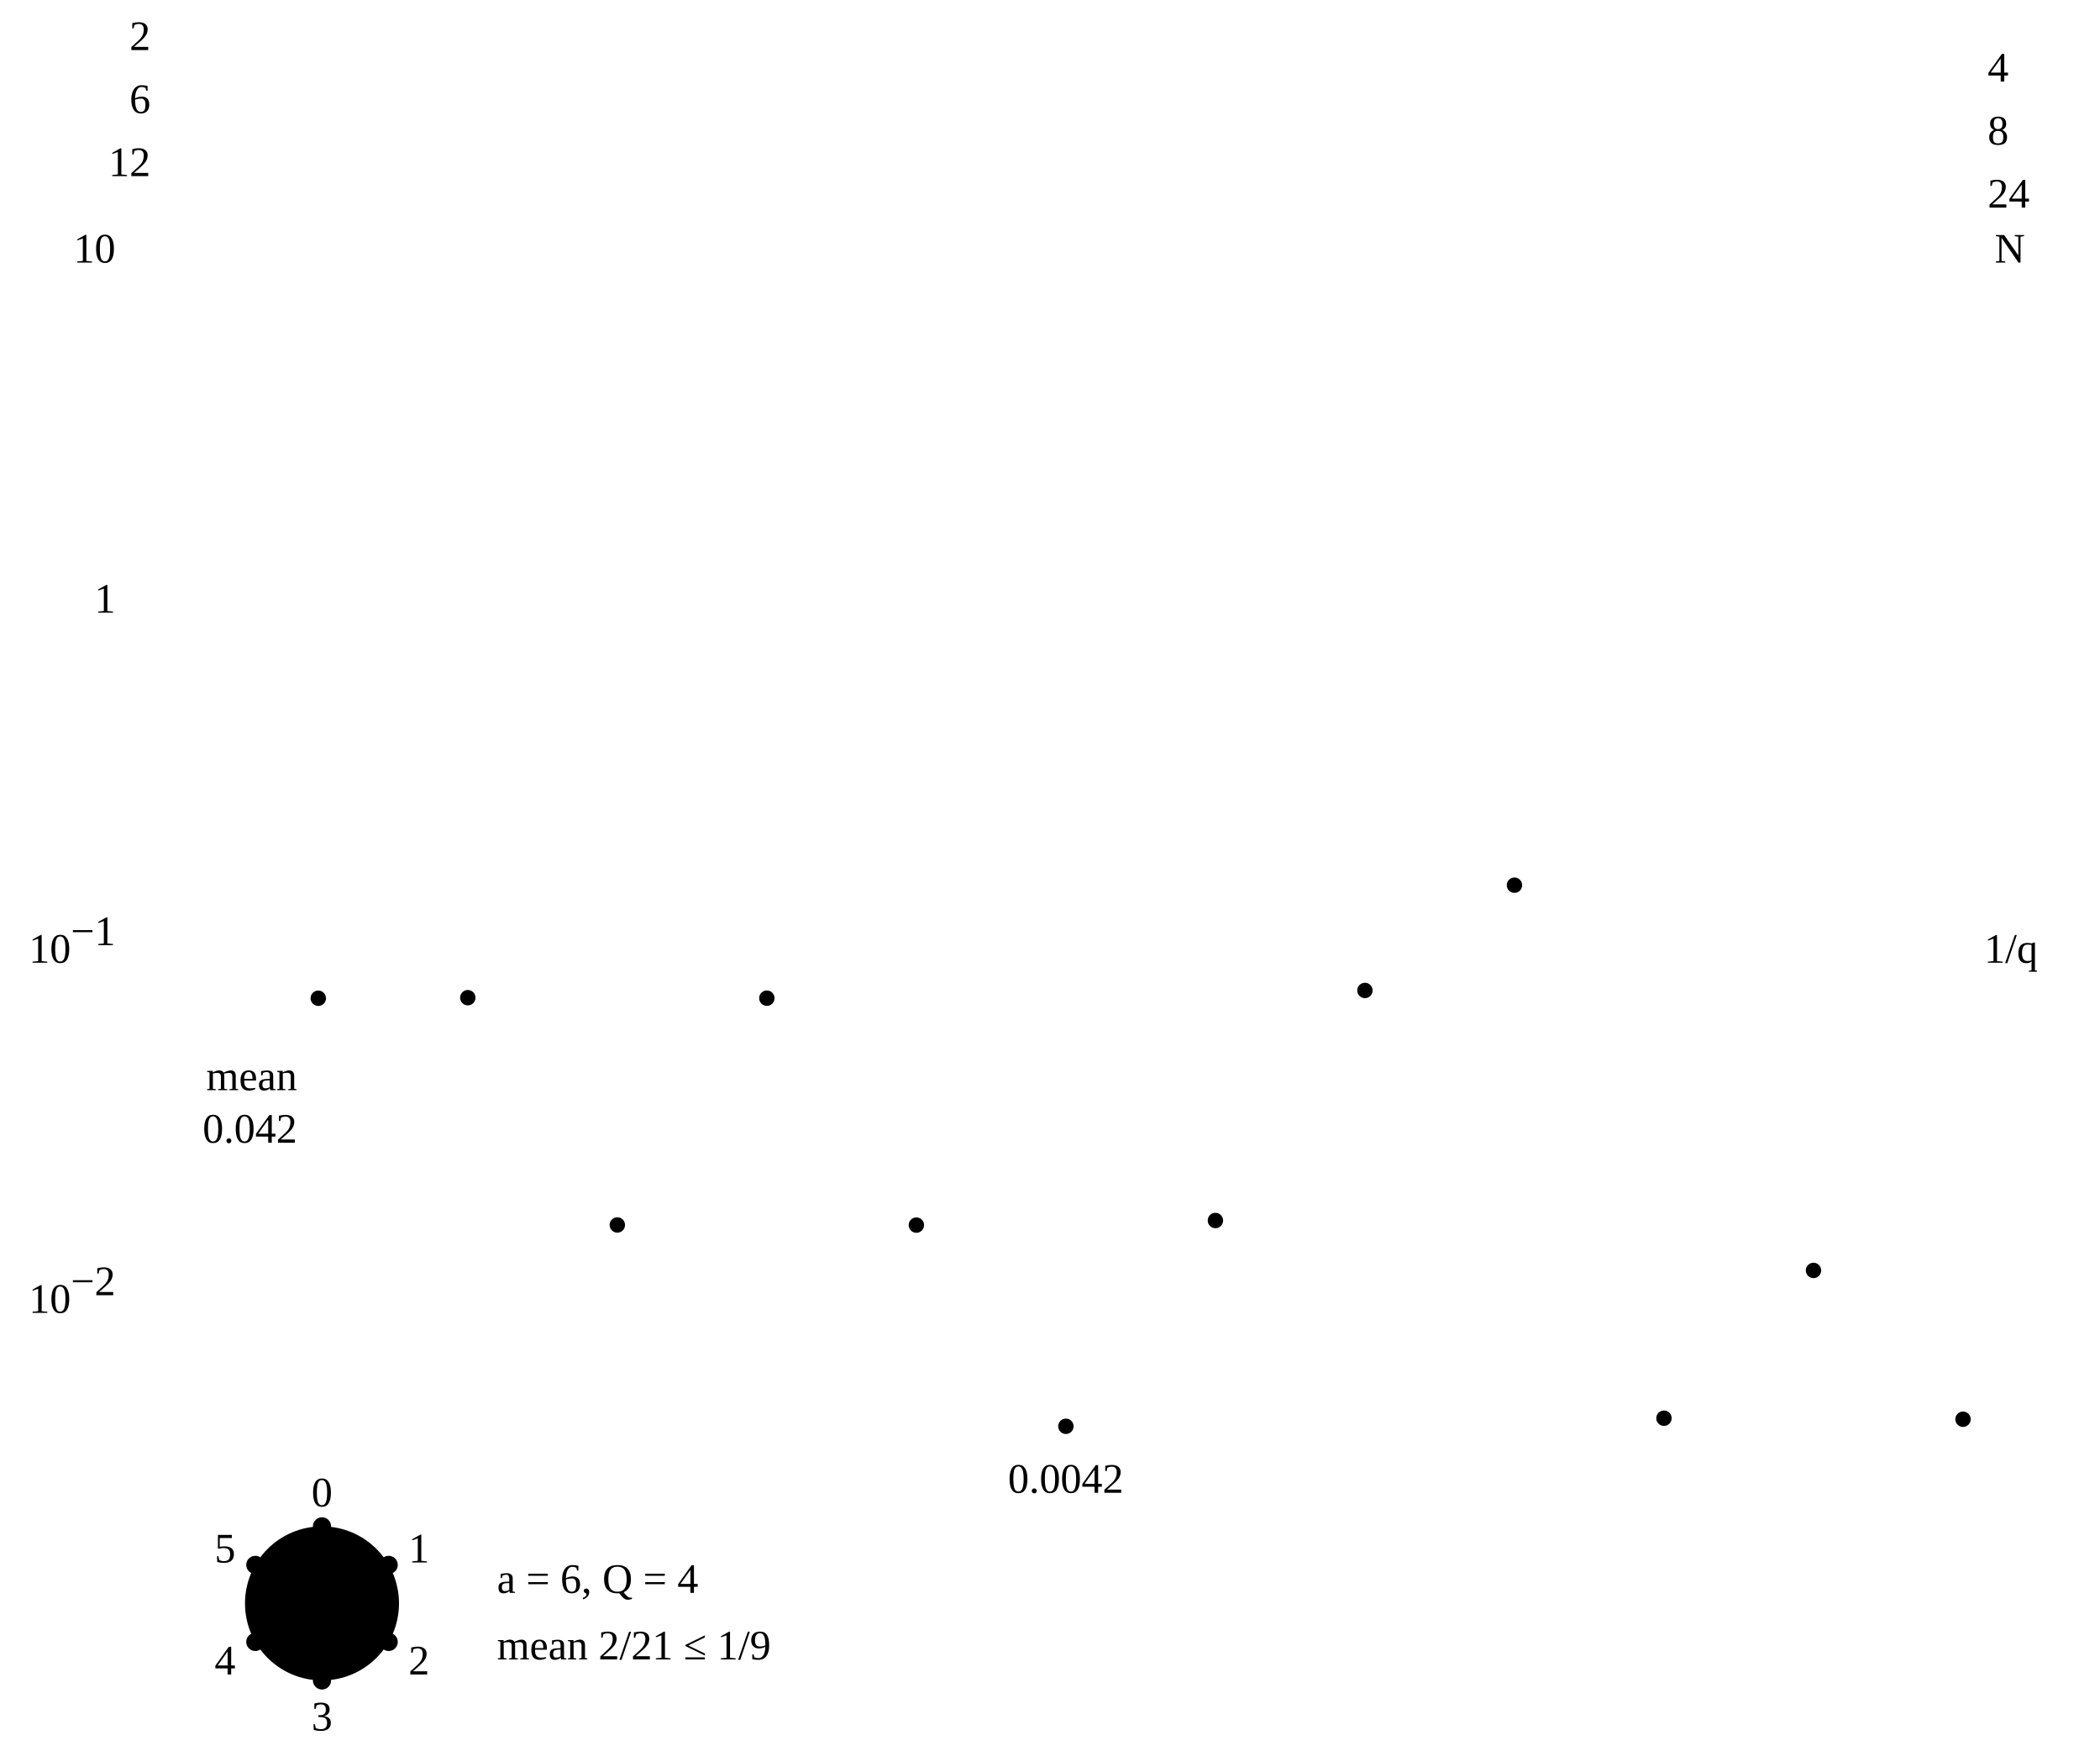
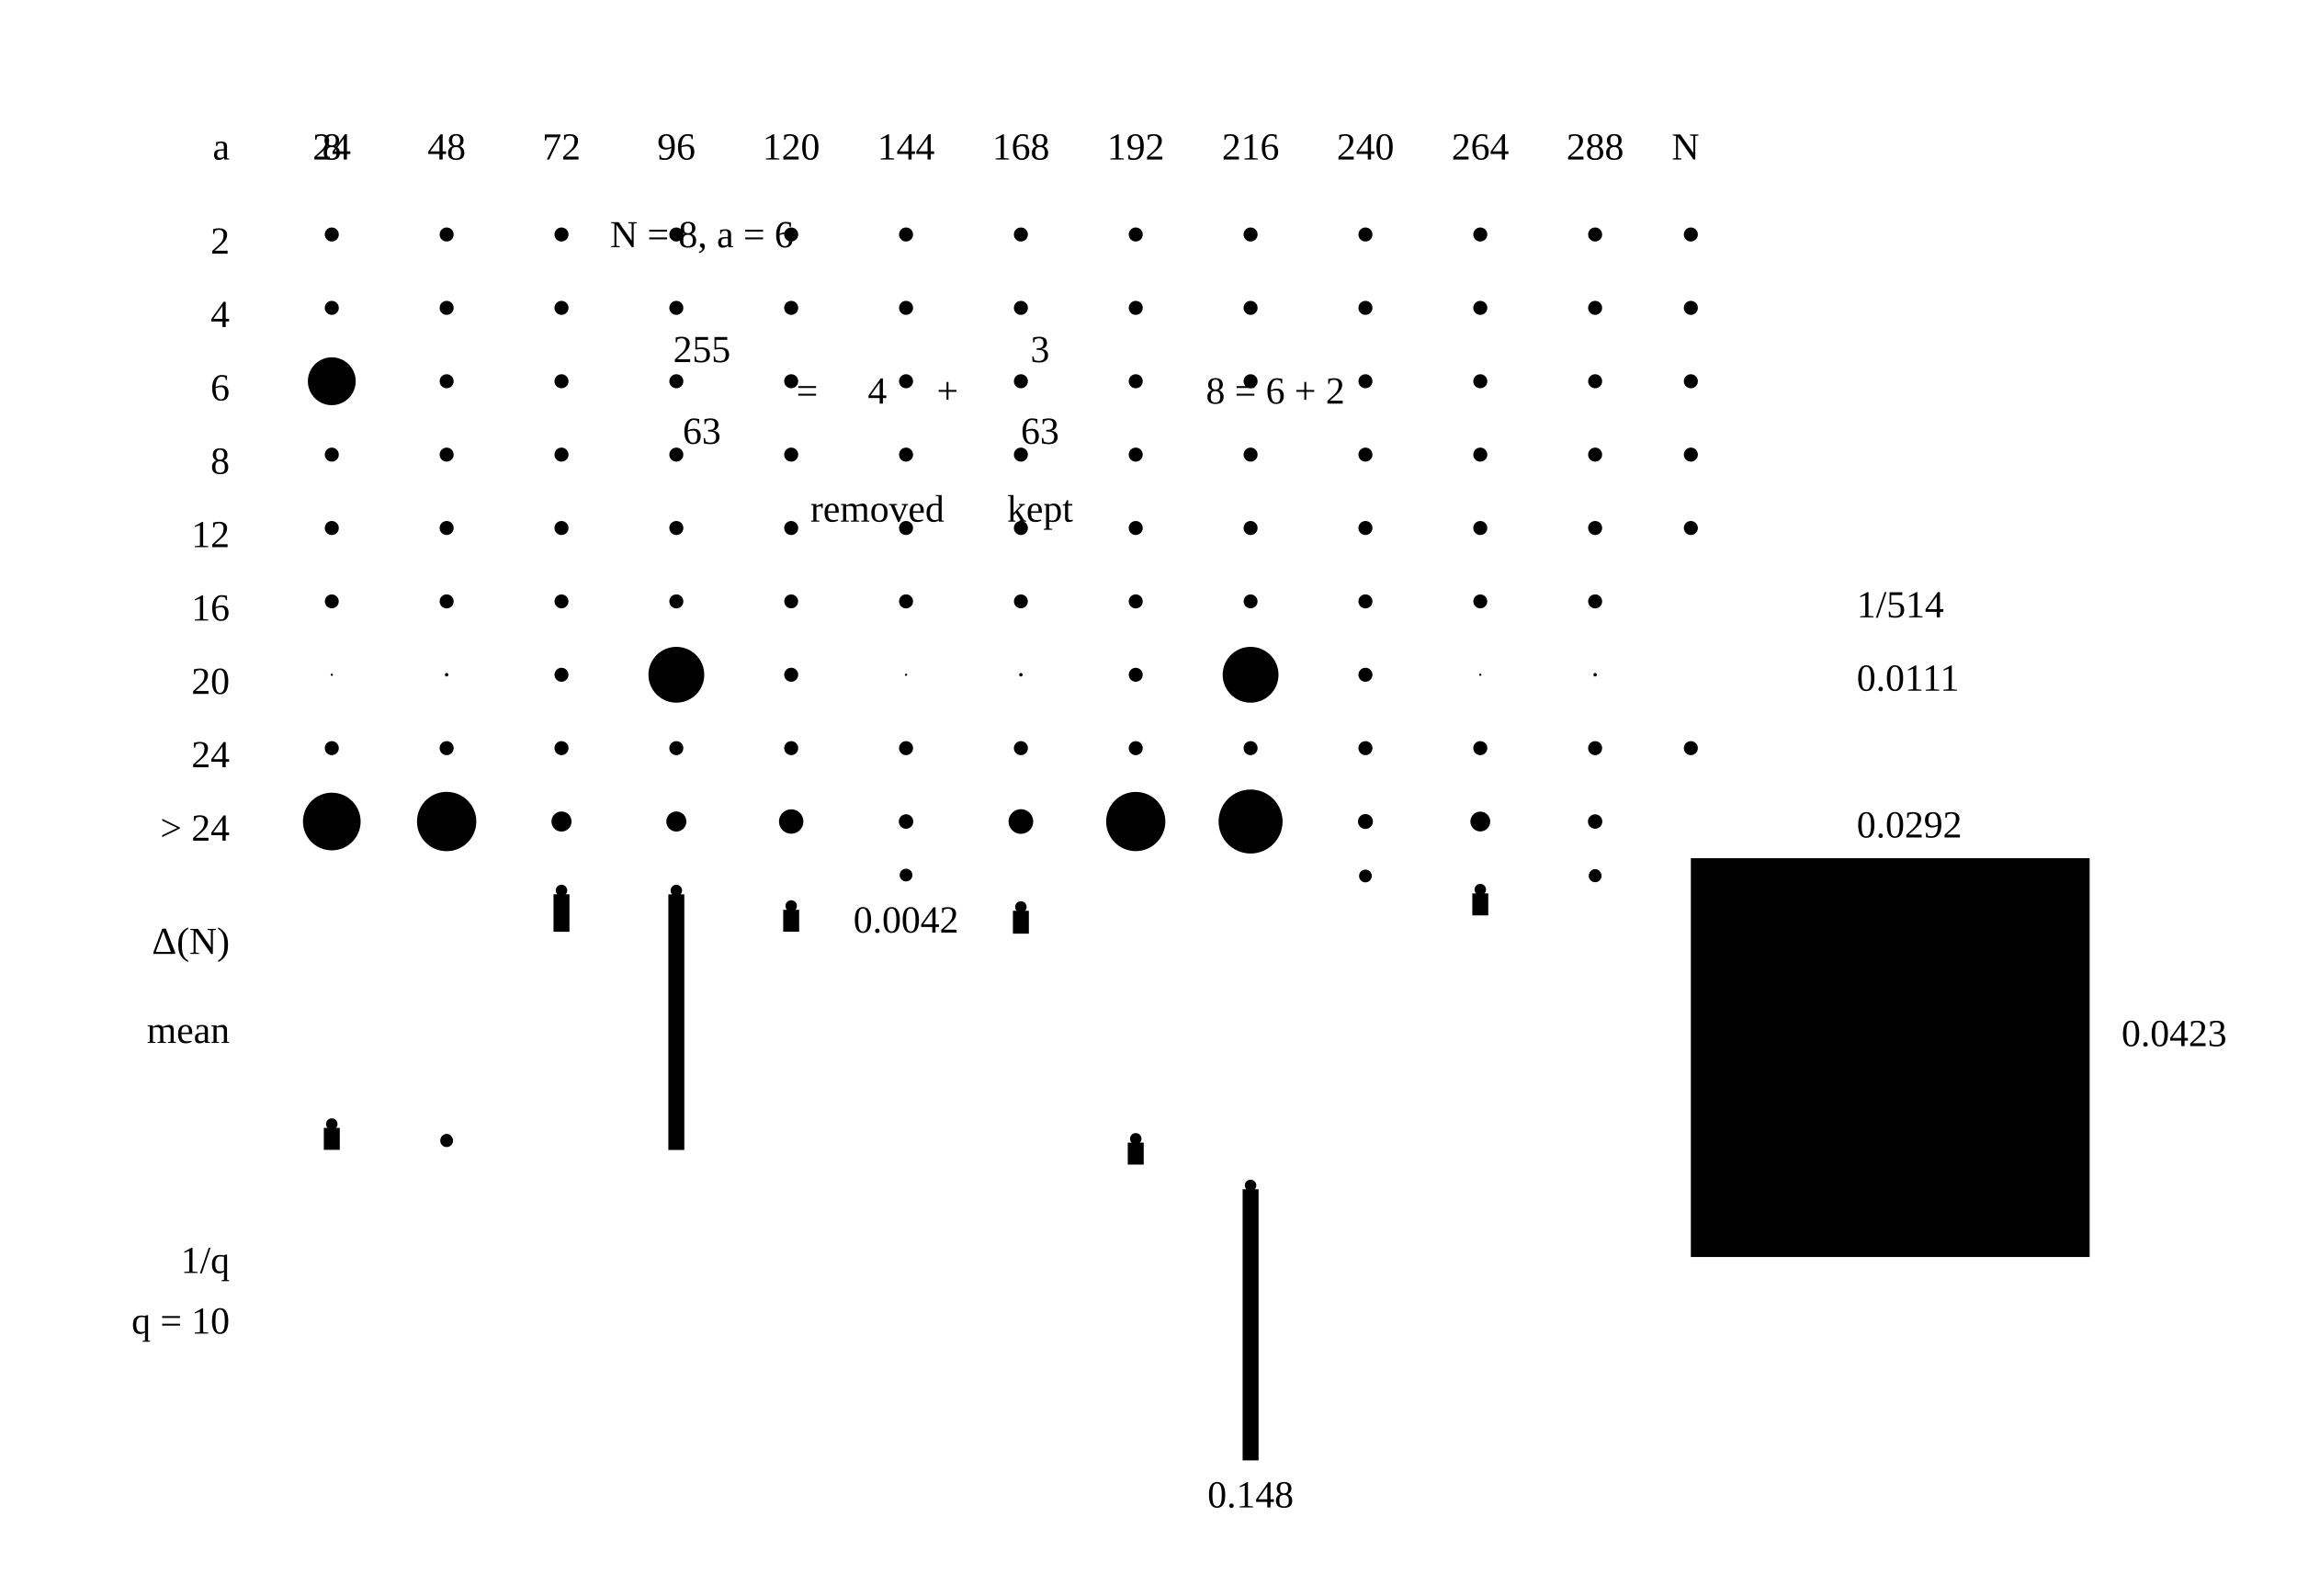
- <svg class="plate" viewBox="0 0 600 500" role="img" aria-labelledby="erdos-257-weighted-title" focusable="false" data-plate="erdos-257-weighted">
+ <svg class="plate" viewBox="0 0 720 500" role="img" aria-labelledby="erdos-257-weighted-title" focusable="false" data-plate="erdos-257-weighted" data-underdrawing="none">
+   <g class="pl-stage" data-stage="1" data-until="1">
+     <text class="pl-text pl-text--small pl-text--key" x="104" y="50" text-anchor="middle">8</text>
+     <circle class="pl-dot pl-dot--open-key" cx="104" cy="119.5" r="7.5" />
+     <path class="pl-leader" d="M113 119.5L188 119.5" />
+     <text class="pl-text pl-text--ink pl-text--large" x="220" y="113.5" text-anchor="middle">255</text>
+     <path class="pl-bar pl-bar--ink" d="M200.2 119.5L239.8 119.5" />
+     <text class="pl-text pl-text--ink pl-text--large" x="220" y="139.1" text-anchor="middle">63</text>
+     <text class="pl-text pl-text--large pl-text--ink" x="253" y="126.5" text-anchor="middle">=</text>
+     <text class="pl-text pl-text--large" x="275" y="126.5" text-anchor="middle">4</text>
+     <path class="pl-line pl-thin" d="M268 128.5L282 110.5" />
+     <text class="pl-text pl-text--large pl-text--ink" x="297" y="126.5" text-anchor="middle">+</text>
+     <text class="pl-text pl-text--key pl-text--large" x="326" y="113.5" text-anchor="middle">3</text>
+     <path class="pl-bar pl-bar--key" d="M311.8 119.5L340.2 119.5" />
+     <text class="pl-text pl-text--key pl-text--large" x="326" y="139.1" text-anchor="middle">63</text>
+     <text class="pl-text pl-text--small" x="275" y="163.5" text-anchor="middle">removed</text>
+     <text class="pl-text pl-text--small pl-text--key" x="326" y="163.5" text-anchor="middle">kept</text>
+     <text class="pl-text pl-text--ink" x="220" y="77.5" text-anchor="middle">
+       <tspan class="pl-var">N</tspan> = 8,  <tspan class="pl-var">a</tspan> = 6</text>
+     <text class="pl-text" x="378" y="126.5">8 = 6 + 2</text>
+   </g>
  <g class="pl-stage" data-stage="1">
-     <path class="pl-axis" d="M40 70L40 415M36 70L40 70M36 170L40 170M36 270L40 270M36 370L40 370" />
-     <text class="pl-text" x="33" y="75" text-anchor="end">10</text>
-     <text class="pl-text" x="33" y="175" text-anchor="end">1</text>
-     <text class="pl-text" x="33" y="275" text-anchor="end">10<tspan class="pl-sup" dy="-0.42em">−1</tspan>
+     <text class="pl-text pl-text--ink" x="72" y="50" text-anchor="end">
+       <tspan class="pl-var">a</tspan>
    </text>
-     <text class="pl-text" x="33" y="375" text-anchor="end">10<tspan class="pl-sup" dy="-0.42em">−2</tspan>
-     </text>
-     <path class="pl-axis" d="M46 70L564.86 70" />
-     <text class="pl-text" x="569.9" y="75">
+     <text class="pl-text pl-text--body pl-text--ink" x="72" y="79.5" text-anchor="end">2</text>
+     <text class="pl-text pl-text--body pl-text--ink" x="72" y="102.5" text-anchor="end">4</text>
+     <text class="pl-text pl-text--body pl-text--ink" x="72" y="125.5" text-anchor="end">6</text>
+     <text class="pl-text pl-text--body pl-text--ink" x="72" y="148.5" text-anchor="end">8</text>
+     <text class="pl-text pl-text--body pl-text--ink" x="72" y="171.5" text-anchor="end">12</text>
+     <text class="pl-text pl-text--body pl-text--ink" x="72" y="194.5" text-anchor="end">16</text>
+     <text class="pl-text pl-text--body pl-text--ink" x="72" y="217.5" text-anchor="end">20</text>
+     <text class="pl-text pl-text--body pl-text--ink" x="72" y="240.5" text-anchor="end">24</text>
+     <text class="pl-text pl-text--body pl-text--ink" x="72" y="263.5" text-anchor="end">&gt; 24</text>
+     <path class="pl-axis" d="M80 269L518 269" />
+     <path class="pl-grid" d="M80 62L518 62" />
+   </g>
+   <g class="pl-stage" data-stage="2">
+     <text class="pl-text pl-text--ink" x="524" y="50">
      <tspan class="pl-var">N</tspan>
    </text>
-     <path class="pl-line pl-thin" d="M50 70V207.7M51.78 70V228.5M53.56 70V172.7M55.34 70V222.2M57.12 70V169.1M58.9 70V203.4M60.68 70V157.1M62.46 70V264.3M64.24 70V188.8M66.02 70V184.5M67.8 70V143.2M69.58 70V260.1M71.36 70V187.3M73.14 70V181.8M74.92 70V141.1M76.7 70V221.1M78.48 70V168.4M80.26 70V200.6M82.04 70V155.1M83.82 70V232.8M85.6 70V175M87.38 70V162M89.16 70V124.9M92.72 70V195.1M94.5 70V196.6M96.28 70V152.2M98.06 70V206.7M99.84 70V159.3M101.62 70V170.9M103.4 70V132.3M105.18 70V244.4M106.96 70V180.7M108.74 70V170.8M110.52 70V132.3M112.3 70V242.5M114.08 70V179.9M115.86 70V169.4M117.64 70V131.1M119.42 70V220M121.2 70V167.8M122.98 70V198M124.76 70V153.3M126.54 70V214.3M128.32 70V164.3M130.1 70V146.9M131.88 70V111.7M135.44 70V195M137.22 70V196.5M139 70V152.2M140.78 70V206.2M142.56 70V159M144.34 70V170.1M146.12 70V131.7M147.9 70V230.8M149.68 70V173.9M151.46 70V160.4M153.24 70V123.6M155.02 70V230.7M156.8 70V173.9M158.58 70V160.4M160.36 70V123.5M162.14 70V229.6M163.92 70V173.3M165.7 70V226.2M167.48 70V171.4M169.26 70V214.7M171.04 70V164.5M172.82 70V147.2M174.6 70V112M178.16 70V204.5M179.94 70V219M181.72 70V167.2M183.5 70V195.6M185.28 70V151.5M187.06 70V153M188.84 70V117.1M190.62 70V244.4M192.4 70V180.8M194.18 70V170.8M195.96 70V132.3M197.74 70V243.3M199.52 70V180.2M201.3 70V170M203.08 70V131.6M204.86 70V228.2M206.64 70V172.5M208.42 70V221.4M210.2 70V168.6M211.98 70V201.4M213.76 70V155.7M215.54 70V135.7M217.32 70V101.6M220.88 70V195.1M222.66 70V196.6M224.44 70V152.2M226.22 70V206.6M228 70V159.2M229.78 70V170.8M231.56 70V132.3M233.34 70V242.6M235.12 70V179.9M236.9 70V169.5M238.68 70V131.2M240.46 70V220.9M242.24 70V168.3M244.02 70V152.4M245.8 70V116.6M247.58 70V228.3M249.36 70V172.6M251.14 70V221.5M252.92 70V168.7M254.7 70V201.7M256.48 70V155.9M258.26 70V136M260.04 70V101.9M263.6 70V204.5M265.38 70V219M267.16 70V167.2M268.94 70V195.6M270.72 70V151.5M272.5 70V153M274.28 70V117.1M276.06 70V245.2M277.84 70V181.1M279.62 70V171.4M281.4 70V132.8M283.18 70V258.4M284.96 70V186.7M286.74 70V180.7M288.52 70V140.2M290.3 70V210.9M292.08 70V162.1M293.86 70V178.6M295.64 70V138.6M297.42 70V196.4M299.2 70V152.2M300.98 70V131.3M302.76 70V97.6M306.32 70V206.8M308.1 70V225.7M309.88 70V171.1M311.66 70V213.4M313.44 70V163.7M315.22 70V183.4M317 70V142.4M318.78 70V240.8M320.56 70V179.1M322.34 70V168.1M324.12 70V130.1M325.9 70V206.2M327.68 70V159M329.46 70V139.9M331.24 70V105.5M333.02 70V228.9M334.8 70V172.9M336.58 70V223.8M338.36 70V170M340.14 70V207.7M341.92 70V160M343.7 70V141.2M345.48 70V106.7M349.04 70V204.4M350.82 70V218.7M352.6 70V167M354.38 70V195M356.16 70V151.1M357.94 70V152.1M359.72 70V116.3M361.5 70V222.1M363.28 70V169M365.06 70V153.4M366.84 70V117.5M368.62 70V261M370.4 70V187.6M372.18 70V182.4M373.96 70V141.6M375.74 70V227M377.52 70V171.8M379.3 70V217.2M381.08 70V166M382.86 70V191.4M384.64 70V148.5M386.42 70V126.8M388.2 70V93.5M391.76 70V194.5M393.54 70V195.4M395.32 70V151.4M397.1 70V201.1M398.88 70V155.4M400.66 70V161.5M402.44 70V124.5M404.22 70V260.1M406 70V187.3M407.78 70V181.8M409.56 70V141.1M411.34 70V220.9M413.12 70V168.3M414.9 70V152.4M416.68 70V116.6M418.46 70V228.8M420.24 70V172.9M422.02 70V223.5M423.8 70V169.8M425.58 70V206.9M427.36 70V159.4M429.14 70V140.5M430.92 70V106M434.48 70V184.5M436.26 70V176.9M438.04 70V137.2M439.82 70V187M441.6 70V145.2M443.38 70V140.7M445.16 70V106.2M446.94 70V264.3M448.72 70V188.8M450.5 70V184.5M452.28 70V143.2M454.06 70V260.8M455.84 70V187.6M457.62 70V182.3M459.4 70V141.5M461.18 70V225.8M462.96 70V171.1M464.74 70V213.4M466.52 70V163.7M468.3 70V183.6M470.08 70V142.5M471.86 70V119.7M473.64 70V86.8M477.2 70V206.8M478.98 70V225.6M480.76 70V171.1M482.54 70V212.9M484.32 70V163.4M486.1 70V182.6M487.88 70V141.7M489.66 70V229.4M491.44 70V173.2M493.22 70V159.3M495 70V122.6M496.78 70V212M498.56 70V162.8M500.34 70V144.9M502.12 70V110M503.9 70V211.7M505.68 70V162.6M507.46 70V180.2M509.24 70V139.9M511.02 70V207.7M512.8 70V160M514.58 70V141.3M516.36 70V106.7M519.92 70V205.3M521.7 70V221.2M523.48 70V168.5M525.26 70V201M527.04 70V155.4M528.82 70V161.5M530.6 70V124.4M532.38 70V258.8M534.16 70V186.8M535.94 70V180.9M537.72 70V140.4M539.5 70V212.8M541.28 70V163.3M543.06 70V145.6M544.84 70V110.6M546.62 70V225.8M548.4 70V171.1M550.18 70V213.4M551.96 70V163.7M553.74 70V183.6M555.52 70V142.5M557.3 70V119.7M559.08 70V86.8" />
-   </g>
-   <g class="pl-stage" data-stage="2">
-     <path class="pl-edge" d="M50 270L560.86 270" />
-     <path class="pl-hatch" d="M50.7 273.2L56 270.4M50.7 278.8L66.6 270.4M50.7 284.5L77.3 270.4M50.7 290.2L87.9 270.4M50.7 295.8L98.6 270.4M50.7 301.5L109.2 270.4M50.7 307.1L119.9 270.4M50.7 312.8L130.5 270.4M50.7 318.5L141.2 270.4M50.7 324.1L151.8 270.4M50.7 329.8L162.5 270.4M50.7 335.5L173.1 270.4M50.7 341.1L183.8 270.4M50.7 346.8L194.4 270.4M50.7 352.4L205.1 270.4M50.7 358.1L215.7 270.4M50.7 363.8L226.4 270.4M50.7 369.4L237 270.4M50.7 375.1L247.7 270.4M50.7 380.8L258.3 270.4M50.7 386.4L269 270.4M50.7 392.1L279.6 270.4M50.7 397.8L290.3 270.4M50.7 403.4L300.9 270.4M50.7 409.1L311.6 270.4M50.9 414.6L322.2 270.4M61.6 414.6L332.9 270.4M72.2 414.6L343.5 270.4M82.9 414.6L354.2 270.4M93.5 414.6L364.8 270.4M104.2 414.6L375.5 270.4M114.8 414.6L386.1 270.4M125.5 414.6L396.8 270.4M136.1 414.6L407.4 270.4M146.8 414.6L418.1 270.4M157.4 414.6L428.7 270.4M168.1 414.6L439.4 270.4M178.7 414.6L450 270.4M189.4 414.6L460.7 270.4M200 414.6L471.3 270.4M210.7 414.6L482 270.4M221.3 414.6L492.6 270.4M232 414.6L503.3 270.4M242.6 414.6L513.9 270.4M253.3 414.6L524.6 270.4M263.9 414.6L535.2 270.4M274.6 414.6L545.9 270.4M285.2 414.6L556.5 270.4M295.9 414.6L560.2 274.1M306.5 414.6L560.2 279.8M317.2 414.6L560.2 285.4M327.8 414.6L560.2 291.1M338.5 414.6L560.2 296.8M349.1 414.6L560.2 302.4M359.8 414.6L560.2 308.1M370.4 414.6L560.2 313.7M381.1 414.6L560.2 319.4M391.7 414.6L560.2 325.1M402.4 414.6L560.2 330.7M413 414.6L560.2 336.4M423.7 414.6L560.2 342.1M434.3 414.6L560.2 347.7M445 414.6L560.2 353.4M455.6 414.6L560.2 359.1M466.3 414.6L560.2 364.7M476.9 414.6L560.2 370.4M487.6 414.6L560.2 376M498.2 414.6L560.2 381.7M508.9 414.6L560.2 387.4M519.5 414.6L560.2 393M530.2 414.6L560.2 398.7M540.8 414.6L560.2 404.4M551.5 414.6L560.2 410" />
-     <text class="pl-text" x="566.9" y="275">1/<tspan class="pl-var">q</tspan>
+     <text class="pl-text pl-text--small" x="104" y="50" text-anchor="middle">24</text>
+     <text class="pl-text pl-text--small" x="140" y="50" text-anchor="middle">48</text>
+     <text class="pl-text pl-text--small" x="176" y="50" text-anchor="middle">72</text>
+     <text class="pl-text pl-text--small" x="212" y="50" text-anchor="middle">96</text>
+     <text class="pl-text pl-text--small" x="248" y="50" text-anchor="middle">120</text>
+     <text class="pl-text pl-text--small" x="284" y="50" text-anchor="middle">144</text>
+     <text class="pl-text pl-text--small" x="320" y="50" text-anchor="middle">168</text>
+     <text class="pl-text pl-text--small" x="356" y="50" text-anchor="middle">192</text>
+     <text class="pl-text pl-text--small" x="392" y="50" text-anchor="middle">216</text>
+     <text class="pl-text pl-text--small" x="428" y="50" text-anchor="middle">240</text>
+     <text class="pl-text pl-text--small" x="464" y="50" text-anchor="middle">264</text>
+     <text class="pl-text pl-text--small" x="500" y="50" text-anchor="middle">288</text>
+     <circle class="pl-dot pl-dot--open" cx="104" cy="73.5" r="2.2" />
+     <circle class="pl-dot pl-dot--open" cx="140" cy="73.5" r="2.2" />
+     <circle class="pl-dot pl-dot--open" cx="176" cy="73.5" r="2.2" />
+     <circle class="pl-dot pl-dot--open" cx="212" cy="73.5" r="2.2" />
+     <circle class="pl-dot pl-dot--open" cx="248" cy="73.5" r="2.2" />
+     <circle class="pl-dot pl-dot--open" cx="284" cy="73.5" r="2.2" />
+     <circle class="pl-dot pl-dot--open" cx="320" cy="73.5" r="2.2" />
+     <circle class="pl-dot pl-dot--open" cx="356" cy="73.5" r="2.2" />
+     <circle class="pl-dot pl-dot--open" cx="392" cy="73.5" r="2.2" />
+     <circle class="pl-dot pl-dot--open" cx="428" cy="73.5" r="2.2" />
+     <circle class="pl-dot pl-dot--open" cx="464" cy="73.5" r="2.2" />
+     <circle class="pl-dot pl-dot--open" cx="500" cy="73.5" r="2.2" />
+     <circle class="pl-dot pl-dot--open" cx="104" cy="96.5" r="2.2" />
+     <circle class="pl-dot pl-dot--open" cx="140" cy="96.5" r="2.2" />
+     <circle class="pl-dot pl-dot--open" cx="176" cy="96.5" r="2.2" />
+     <circle class="pl-dot pl-dot--open" cx="212" cy="96.5" r="2.2" />
+     <circle class="pl-dot pl-dot--open" cx="248" cy="96.5" r="2.2" />
+     <circle class="pl-dot pl-dot--open" cx="284" cy="96.5" r="2.2" />
+     <circle class="pl-dot pl-dot--open" cx="320" cy="96.5" r="2.2" />
+     <circle class="pl-dot pl-dot--open" cx="356" cy="96.5" r="2.2" />
+     <circle class="pl-dot pl-dot--open" cx="392" cy="96.5" r="2.2" />
+     <circle class="pl-dot pl-dot--open" cx="428" cy="96.5" r="2.2" />
+     <circle class="pl-dot pl-dot--open" cx="464" cy="96.5" r="2.2" />
+     <circle class="pl-dot pl-dot--open" cx="500" cy="96.5" r="2.2" />
+     <circle class="pl-dot pl-dot--open" cx="104" cy="119.5" r="2.2" />
+     <circle class="pl-dot pl-dot--open" cx="140" cy="119.5" r="2.2" />
+     <circle class="pl-dot pl-dot--open" cx="176" cy="119.5" r="2.2" />
+     <circle class="pl-dot pl-dot--open" cx="212" cy="119.5" r="2.2" />
+     <circle class="pl-dot pl-dot--open" cx="248" cy="119.5" r="2.2" />
+     <circle class="pl-dot pl-dot--open" cx="284" cy="119.5" r="2.2" />
+     <circle class="pl-dot pl-dot--open" cx="320" cy="119.5" r="2.2" />
+     <circle class="pl-dot pl-dot--open" cx="356" cy="119.5" r="2.2" />
+     <circle class="pl-dot pl-dot--open" cx="392" cy="119.5" r="2.2" />
+     <circle class="pl-dot pl-dot--open" cx="428" cy="119.5" r="2.2" />
+     <circle class="pl-dot pl-dot--open" cx="464" cy="119.5" r="2.2" />
+     <circle class="pl-dot pl-dot--open" cx="500" cy="119.5" r="2.2" />
+     <circle class="pl-dot pl-dot--open" cx="104" cy="142.5" r="2.2" />
+     <circle class="pl-dot pl-dot--open" cx="140" cy="142.5" r="2.2" />
+     <circle class="pl-dot pl-dot--open" cx="176" cy="142.5" r="2.2" />
+     <circle class="pl-dot pl-dot--open" cx="212" cy="142.5" r="2.2" />
+     <circle class="pl-dot pl-dot--open" cx="248" cy="142.5" r="2.2" />
+     <circle class="pl-dot pl-dot--open" cx="284" cy="142.5" r="2.2" />
+     <circle class="pl-dot pl-dot--open" cx="320" cy="142.5" r="2.2" />
+     <circle class="pl-dot pl-dot--open" cx="356" cy="142.5" r="2.2" />
+     <circle class="pl-dot pl-dot--open" cx="392" cy="142.5" r="2.2" />
+     <circle class="pl-dot pl-dot--open" cx="428" cy="142.5" r="2.2" />
+     <circle class="pl-dot pl-dot--open" cx="464" cy="142.5" r="2.2" />
+     <circle class="pl-dot pl-dot--open" cx="500" cy="142.5" r="2.2" />
+     <circle class="pl-dot pl-dot--open" cx="104" cy="165.5" r="2.2" />
+     <circle class="pl-dot pl-dot--open" cx="140" cy="165.5" r="2.2" />
+     <circle class="pl-dot pl-dot--open" cx="176" cy="165.5" r="2.2" />
+     <circle class="pl-dot pl-dot--open" cx="212" cy="165.5" r="2.2" />
+     <circle class="pl-dot pl-dot--open" cx="248" cy="165.5" r="2.2" />
+     <circle class="pl-dot pl-dot--open" cx="284" cy="165.5" r="2.2" />
+     <circle class="pl-dot pl-dot--open" cx="320" cy="165.5" r="2.2" />
+     <circle class="pl-dot pl-dot--open" cx="356" cy="165.5" r="2.2" />
+     <circle class="pl-dot pl-dot--open" cx="392" cy="165.5" r="2.2" />
+     <circle class="pl-dot pl-dot--open" cx="428" cy="165.5" r="2.2" />
+     <circle class="pl-dot pl-dot--open" cx="464" cy="165.5" r="2.2" />
+     <circle class="pl-dot pl-dot--open" cx="500" cy="165.5" r="2.2" />
+     <circle class="pl-dot pl-dot--open" cx="104" cy="234.5" r="2.2" />
+     <circle class="pl-dot pl-dot--open" cx="140" cy="234.5" r="2.2" />
+     <circle class="pl-dot pl-dot--open" cx="176" cy="234.5" r="2.2" />
+     <circle class="pl-dot pl-dot--open" cx="212" cy="234.5" r="2.2" />
+     <circle class="pl-dot pl-dot--open" cx="248" cy="234.5" r="2.2" />
+     <circle class="pl-dot pl-dot--open" cx="284" cy="234.5" r="2.2" />
+     <circle class="pl-dot pl-dot--open" cx="320" cy="234.5" r="2.2" />
+     <circle class="pl-dot pl-dot--open" cx="356" cy="234.5" r="2.2" />
+     <circle class="pl-dot pl-dot--open" cx="392" cy="234.5" r="2.2" />
+     <circle class="pl-dot pl-dot--open" cx="428" cy="234.5" r="2.2" />
+     <circle class="pl-dot pl-dot--open" cx="464" cy="234.5" r="2.2" />
+     <circle class="pl-dot pl-dot--open" cx="500" cy="234.5" r="2.2" />
+   </g>
+   <g class="pl-stage" data-stage="3">
+     <circle class="pl-dot" cx="104" cy="188.5" r="2.18" />
+     <circle class="pl-dot pl-dot--open" cx="140" cy="188.5" r="2.2" />
+     <circle class="pl-dot" cx="176" cy="188.5" r="2.18" />
+     <circle class="pl-dot pl-dot--open" cx="212" cy="188.5" r="2.2" />
+     <circle class="pl-dot" cx="248" cy="188.5" r="2.18" />
+     <circle class="pl-dot pl-dot--open" cx="284" cy="188.5" r="2.2" />
+     <circle class="pl-dot" cx="320" cy="188.5" r="2.18" />
+     <circle class="pl-dot pl-dot--open" cx="356" cy="188.5" r="2.2" />
+     <circle class="pl-dot" cx="392" cy="188.5" r="2.18" />
+     <circle class="pl-dot pl-dot--open" cx="428" cy="188.5" r="2.2" />
+     <circle class="pl-dot" cx="464" cy="188.5" r="2.18" />
+     <circle class="pl-dot pl-dot--open" cx="500" cy="188.5" r="2.2" />
+     <circle class="pl-dot" cx="104" cy="211.5" r="0.35" />
+     <circle class="pl-dot" cx="140" cy="211.5" r="0.55" />
+     <circle class="pl-dot" cx="176" cy="211.5" r="2.19" />
+     <circle class="pl-dot" cx="212" cy="211.5" r="8.75" />
+     <circle class="pl-dot pl-dot--open" cx="248" cy="211.5" r="2.2" />
+     <circle class="pl-dot" cx="284" cy="211.5" r="0.35" />
+     <circle class="pl-dot" cx="320" cy="211.5" r="0.55" />
+     <circle class="pl-dot" cx="356" cy="211.5" r="2.19" />
+     <circle class="pl-dot" cx="392" cy="211.5" r="8.75" />
+     <circle class="pl-dot pl-dot--open" cx="428" cy="211.5" r="2.2" />
+     <circle class="pl-dot" cx="464" cy="211.5" r="0.35" />
+     <circle class="pl-dot" cx="500" cy="211.5" r="0.55" />
+     <circle class="pl-dot" cx="104" cy="257.5" r="9.04" />
+     <circle class="pl-dot" cx="140" cy="257.5" r="9.3" />
+     <circle class="pl-dot" cx="176" cy="257.5" r="3.15" />
+     <circle class="pl-dot" cx="212" cy="257.5" r="3.15" />
+     <circle class="pl-dot" cx="248" cy="257.5" r="3.83" />
+     <circle class="pl-dot" cx="284" cy="257.5" r="2.27" />
+     <circle class="pl-dot" cx="320" cy="257.5" r="3.87" />
+     <circle class="pl-dot" cx="356" cy="257.5" r="9.28" />
+     <circle class="pl-dot" cx="392" cy="257.5" r="10.03" />
+     <circle class="pl-dot" cx="428" cy="257.5" r="2.34" />
+     <circle class="pl-dot" cx="464" cy="257.5" r="3.11" />
+     <circle class="pl-dot" cx="500" cy="257.5" r="2.26" />
+     <path class="pl-line pl-bold" d="M104 269L104 357.22M140 269L140 357.54M176 269L176 288.85M212 269L212 357.25M248 269L248 288.84M284 269L284 274.28M320 269L320 289.45M356 269L356 361.83M392 269L392 454.55M428 269L428 274.57M464 269L464 283.72M500 269L500 274.53" />
+     <circle class="pl-dot" cx="104" cy="357.22" r="2" />
+     <circle class="pl-dot" cx="140" cy="357.54" r="2" />
+     <circle class="pl-dot" cx="176" cy="288.85" r="2" />
+     <circle class="pl-dot" cx="212" cy="357.25" r="2" />
+     <circle class="pl-dot" cx="248" cy="288.84" r="2" />
+     <circle class="pl-dot" cx="284" cy="274.28" r="2" />
+     <circle class="pl-dot" cx="320" cy="289.45" r="2" />
+     <circle class="pl-dot" cx="356" cy="361.83" r="2" />
+     <circle class="pl-dot" cx="392" cy="454.55" r="2" />
+     <circle class="pl-dot" cx="428" cy="274.57" r="2" />
+     <circle class="pl-dot" cx="464" cy="283.72" r="2" />
+     <circle class="pl-dot" cx="500" cy="274.53" r="2" />
+     <text class="pl-text pl-text--ink" x="72" y="299" text-anchor="end">Δ(<tspan class="pl-var">N</tspan>)</text>
+   </g>
+   <g class="pl-stage" data-stage="4">
+     <circle class="pl-dot pl-dot--open" cx="530" cy="73.5" r="2.2" />
+     <circle class="pl-dot pl-dot--open" cx="530" cy="96.5" r="2.2" />
+     <circle class="pl-dot pl-dot--open" cx="530" cy="119.5" r="2.2" />
+     <circle class="pl-dot pl-dot--open" cx="530" cy="142.5" r="2.2" />
+     <circle class="pl-dot pl-dot--open" cx="530" cy="165.5" r="2.2" />
+     <path class="pl-line pl-bold" d="M530 188.5L532.43 188.5" />
+     <path class="pl-line pl-bold" d="M530 211.5L543.91 211.5" />
+     <circle class="pl-dot pl-dot--open" cx="530" cy="234.5" r="2.2" />
+     <path class="pl-line pl-bold" d="M530 257.5L566.54 257.5" />
+     <path class="pl-axis" d="M530 62L530 269" />
+     <text class="pl-text pl-text--small" x="582" y="193.5">1/514</text>
+     <text class="pl-text pl-text--small" x="582" y="216.5">0.0111</text>
+     <text class="pl-text pl-text--small" x="582" y="262.5">0.0292</text>
+     <path class="pl-ref pl-ref--faint" d="M530 269L655 394" />
+   </g>
+   <g class="pl-stage" data-stage="4" data-glide="0 -80.5">
+     <path class="pl-line pl-line--key" d="M530 269L532.43 269" />
+   </g>
+   <g class="pl-stage" data-stage="4" data-glide="2.4 -57.5">
+     <path class="pl-line pl-line--key" d="M532.43 269L546.35 269" />
+   </g>
+   <g class="pl-stage" data-stage="4" data-glide="16.3 -11.5">
+     <path class="pl-line pl-line--key" d="M546.35 269L582.89 269" />
+   </g>
+   <g class="pl-stage" data-stage="4">
+     <path class="pl-axis" d="M532.43 266L532.43 272" />
+     <path class="pl-axis" d="M546.35 266L546.35 272" />
+     <path class="pl-line pl-line--key pl-dashed" d="M582.89 269L582.89 321.89" />
+     <path class="pl-line pl-line--key pl-dashed" d="M94 321.89L582.89 321.89" />
+     <circle class="pl-dot pl-dot--key" cx="582.89" cy="321.89" r="3.4" />
+     <path class="pl-leader" d="M587.89 321.89L661 321.89" />
+     <text class="pl-text pl-text--body pl-text--key" x="665" y="327.9">0.0423</text>
+     <text class="pl-text pl-text--small pl-text--key" x="72" y="326.9" text-anchor="end">mean</text>
+   </g>
+   <g class="pl-stage" data-stage="5" data-until="5">
+     <path class="pl-line" d="M46 188.5L522 188.5" />
+     <path class="pl-line" d="M526 188.5L562 188.5" />
+     <path class="pl-line" d="M46 211.5L522 211.5" />
+     <path class="pl-line" d="M526 211.5L562 211.5" />
+     <rect class="pl-ground" x="101.5" y="353.53" width="5" height="6.88" />
+     <path class="pl-ref pl-ref--faint" d="M104 353.53L104 357.22" />
+     <circle class="pl-dot" cx="104" cy="352.33" r="1.8" />
+     <circle class="pl-dot" cx="140" cy="357.23" r="1.8" />
+     <rect class="pl-ground" x="173.5" y="280.31" width="5" height="11.75" />
+     <path class="pl-ref pl-ref--faint" d="M176 280.31L176 288.85" />
+     <circle class="pl-dot" cx="176" cy="279.11" r="1.8" />
+     <rect class="pl-ground" x="209.5" y="280.33" width="5" height="80.12" />
+     <path class="pl-ref pl-ref--faint" d="M212 280.33L212 357.25" />
+     <circle class="pl-dot" cx="212" cy="279.13" r="1.8" />
+     <rect class="pl-ground" x="245.5" y="285.17" width="5" height="6.86" />
+     <path class="pl-ref pl-ref--faint" d="M248 285.17L248 288.84" />
+     <circle class="pl-dot" cx="248" cy="283.97" r="1.8" />
+     <circle class="pl-dot" cx="284" cy="274.26" r="1.8" />
+     <rect class="pl-ground" x="317.5" y="285.48" width="5" height="7.17" />
+     <path class="pl-ref pl-ref--faint" d="M320 285.48L320 289.45" />
+     <circle class="pl-dot" cx="320" cy="284.28" r="1.8" />
+     <rect class="pl-ground" x="353.5" y="358.15" width="5" height="6.88" />
+     <path class="pl-ref pl-ref--faint" d="M356 358.15L356 361.83" />
+     <circle class="pl-dot" cx="356" cy="356.95" r="1.8" />
+     <rect class="pl-ground" x="389.5" y="372.76" width="5" height="84.99" />
+     <path class="pl-ref pl-ref--faint" d="M392 372.76L392 454.55" />
+     <circle class="pl-dot" cx="392" cy="371.56" r="1.8" />
+     <circle class="pl-dot" cx="428" cy="274.57" r="1.8" />
+     <rect class="pl-ground" x="461.5" y="280.04" width="5" height="6.88" />
+     <path class="pl-ref pl-ref--faint" d="M464 280.04L464 283.72" />
+     <circle class="pl-dot" cx="464" cy="278.84" r="1.8" />
+     <circle class="pl-dot" cx="500" cy="274.23" r="1.8" />
+     <path class="pl-line pl-dashed" d="M94 305.54L566.54 305.54" />
+     <circle class="pl-dot pl-dot--open" cx="566.54" cy="305.54" r="3" />
+   </g>
+   <g class="pl-stage" data-stage="6">
+     <path class="pl-hatch" d="M530.5 271.1L533.9 269.3M530.5 276L543.2 269.3M530.5 281L552.6 269.3M530.5 286L562 269.3M530.5 291L571.4 269.3M530.5 296L580.7 269.3M530.5 301L590.1 269.3M530.5 305.9L599.5 269.3M530.5 310.9L608.9 269.3M530.5 315.9L618.2 269.3M530.5 320.9L627.6 269.3M530.5 325.9L637 269.3M530.5 330.9L646.3 269.3M530.5 335.8L654.5 269.9M530.5 340.8L654.5 274.9M530.5 345.8L654.5 279.9M530.5 350.8L654.5 284.9M530.5 355.8L654.5 289.9M530.5 360.8L654.5 294.9M530.5 365.7L654.5 299.8M530.5 370.7L654.5 304.8M530.5 375.7L654.5 309.8M530.5 380.7L654.5 314.8M530.5 385.7L654.5 319.8M530.5 390.7L654.5 324.8M534.1 393.7L654.5 329.7M543.5 393.7L654.5 334.7M552.9 393.7L654.5 339.7M562.3 393.7L654.5 344.7M571.6 393.7L654.5 349.7M581 393.7L654.5 354.7M590.4 393.7L654.5 359.6M599.8 393.7L654.5 364.6M609.1 393.7L654.5 369.6M618.5 393.7L654.5 374.6M627.9 393.7L654.5 379.6M637.2 393.7L654.5 384.6M646.6 393.7L654.5 389.5" />
+     <path class="pl-edge" d="M655 269L655 394L530 394L530 269" />
+     <path class="pl-edge" d="M80 394L530 394" />
+     <text class="pl-text pl-text--body pl-text--ice" x="72" y="399" text-anchor="end">1/<tspan class="pl-var">q</tspan>
    </text>
-   </g>
-   <g class="pl-stage" data-stage="3">
-     <path class="pl-axis" d="M51.78 7V13M55.34 7V13M58.9 7V13M62.46 7V13M66.02 7V13M69.58 7V13M73.14 7V13M76.7 7V13M80.26 7V13M83.82 7V13M87.38 7V13M94.5 7V13M98.06 7V13M101.62 7V13M105.18 7V13M108.74 7V13M112.3 7V13M115.86 7V13M119.42 7V13M122.98 7V13M126.54 7V13M130.1 7V13M137.22 7V13M140.78 7V13M144.34 7V13M147.9 7V13M151.46 7V13M155.02 7V13M158.58 7V13M162.14 7V13M165.7 7V13M169.26 7V13M172.82 7V13M179.94 7V13M183.5 7V13M187.06 7V13M190.62 7V13M194.18 7V13M197.74 7V13M201.3 7V13M204.86 7V13M208.42 7V13M211.98 7V13M215.54 7V13M222.66 7V13M226.22 7V13M229.78 7V13M233.34 7V13M236.9 7V13M240.46 7V13M244.02 7V13M247.58 7V13M251.14 7V13M254.7 7V13M258.26 7V13M265.38 7V13M268.94 7V13M272.5 7V13M276.06 7V13M279.62 7V13M283.18 7V13M286.74 7V13M290.3 7V13M293.86 7V13M297.42 7V13M300.98 7V13M308.1 7V13M311.66 7V13M315.22 7V13M318.78 7V13M322.34 7V13M325.9 7V13M329.46 7V13M333.02 7V13M336.58 7V13M340.14 7V13M343.7 7V13M350.82 7V13M354.38 7V13M357.94 7V13M361.5 7V13M365.06 7V13M368.62 7V13M372.18 7V13M375.74 7V13M379.3 7V13M382.86 7V13M386.42 7V13M393.54 7V13M397.1 7V13M400.66 7V13M404.22 7V13M407.78 7V13M411.34 7V13M414.9 7V13M418.46 7V13M422.02 7V13M425.58 7V13M429.14 7V13M436.26 7V13M439.82 7V13M443.38 7V13M446.94 7V13M450.5 7V13M454.06 7V13M457.62 7V13M461.18 7V13M464.74 7V13M468.3 7V13M471.86 7V13M478.98 7V13M482.54 7V13M486.1 7V13M489.66 7V13M493.22 7V13M496.78 7V13M500.34 7V13M503.9 7V13M507.46 7V13M511.02 7V13M514.58 7V13M521.7 7V13M525.26 7V13M528.82 7V13M532.38 7V13M535.94 7V13M539.5 7V13M543.06 7V13M546.62 7V13M550.18 7V13M553.74 7V13M557.3 7V13M55.34 16V22M62.46 16V22M69.58 16V22M76.7 16V22M83.82 16V22M98.06 16V22M105.18 16V22M112.3 16V22M119.42 16V22M126.54 16V22M140.78 16V22M147.9 16V22M155.02 16V22M162.14 16V22M169.26 16V22M183.5 16V22M190.62 16V22M197.74 16V22M204.86 16V22M211.98 16V22M226.22 16V22M233.34 16V22M240.46 16V22M247.58 16V22M254.7 16V22M268.94 16V22M276.06 16V22M283.18 16V22M290.3 16V22M297.42 16V22M311.66 16V22M318.78 16V22M325.9 16V22M333.02 16V22M340.14 16V22M354.38 16V22M361.5 16V22M368.62 16V22M375.74 16V22M382.86 16V22M397.1 16V22M404.22 16V22M411.34 16V22M418.46 16V22M425.58 16V22M439.82 16V22M446.94 16V22M454.06 16V22M461.18 16V22M468.3 16V22M482.54 16V22M489.66 16V22M496.78 16V22M503.9 16V22M511.02 16V22M525.26 16V22M532.38 16V22M539.5 16V22M546.62 16V22M553.74 16V22M58.9 25V31M69.58 25V31M80.26 25V31M101.62 25V31M112.3 25V31M122.98 25V31M144.34 25V31M155.02 25V31M165.7 25V31M187.06 25V31M197.74 25V31M208.42 25V31M229.78 25V31M240.46 25V31M251.14 25V31M272.5 25V31M283.18 25V31M293.86 25V31M315.22 25V31M325.9 25V31M336.58 25V31M357.94 25V31M368.62 25V31M379.3 25V31M400.66 25V31M411.34 25V31M422.02 25V31M443.38 25V31M454.06 25V31M464.74 25V31M486.1 25V31M496.78 25V31M507.46 25V31M528.82 25V31M539.5 25V31M550.18 25V31M62.46 34V40M76.7 34V40M105.18 34V40M119.42 34V40M147.9 34V40M162.14 34V40M190.62 34V40M204.86 34V40M233.34 34V40M247.58 34V40M276.06 34V40M290.3 34V40M318.78 34V40M333.02 34V40M361.5 34V40M375.74 34V40M404.22 34V40M418.46 34V40M446.94 34V40M461.18 34V40M489.66 34V40M503.9 34V40M532.38 34V40M546.62 34V40M69.58 43V49M112.3 43V49M155.02 43V49M197.74 43V49M240.46 43V49M283.18 43V49M325.9 43V49M368.62 43V49M411.34 43V49M454.06 43V49M496.78 43V49M539.5 43V49" />
-     <path class="pl-line" d="M90.94 7V13M90.94 16V22M90.94 25V31M90.94 34V40M90.94 43V49M90.94 52V58M133.66 7V13M133.66 16V22M133.66 25V31M133.66 34V40M133.66 43V49M133.66 52V58M176.38 7V13M176.38 16V22M176.38 25V31M176.38 34V40M176.38 43V49M176.38 52V58M219.1 7V13M219.1 16V22M219.1 25V31M219.1 34V40M219.1 43V49M219.1 52V58M261.82 7V13M261.82 16V22M261.82 25V31M261.82 34V40M261.82 43V49M261.82 52V58M304.54 7V13M304.54 16V22M304.54 25V31M304.54 34V40M304.54 43V49M304.54 52V58M347.26 7V13M347.26 16V22M347.26 25V31M347.26 34V40M347.26 43V49M347.26 52V58M389.98 7V13M389.98 16V22M389.98 25V31M389.98 34V40M389.98 43V49M389.98 52V58M432.7 7V13M432.7 16V22M432.7 25V31M432.7 34V40M432.7 43V49M432.7 52V58M475.42 7V13M475.42 16V22M475.42 25V31M475.42 34V40M475.42 43V49M475.42 52V58M518.14 7V13M518.14 16V22M518.14 25V31M518.14 34V40M518.14 43V49M518.14 52V58M560.86 7V13M560.86 16V22M560.86 25V31M560.86 34V40M560.86 43V49M560.86 52V58" />
    <g class="pl-tech">
-       <text class="pl-text pl-text--small" x="43" y="14.3" text-anchor="end">2</text>
-       <text class="pl-text pl-text--small" x="567.9" y="23.3">4</text>
-       <text class="pl-text pl-text--small" x="43" y="32.3" text-anchor="end">6</text>
-       <text class="pl-text pl-text--small" x="567.9" y="41.3">8</text>
-       <text class="pl-text pl-text--small" x="43" y="50.3" text-anchor="end">12</text>
-       <text class="pl-text pl-text--small" x="567.9" y="59.3">24</text>
+       <text class="pl-text pl-text--small" x="72" y="418" text-anchor="end">
+         <tspan class="pl-var">q</tspan> = 10</text>
+       <text class="pl-text pl-text--small" x="392" y="472.5" text-anchor="middle">0.148</text>
+       <text class="pl-text pl-text--small" x="284" y="292.3" text-anchor="middle">0.0042</text>
    </g>
  </g>
-   <g class="pl-stage" data-stage="4">
-     <path class="pl-line pl-line--key" d="M90.94 70V285.1M133.66 70V285M176.38 70V349.9M219.1 70V285.1M261.82 70V349.9M304.54 70V407.4M347.26 70V348.6M389.98 70V282.9M432.7 70V252.8M475.42 70V405.1M518.14 70V362.9M560.86 70V405.4" />
-     <circle class="pl-dot pl-dot--key" cx="90.94" cy="285.14" r="2.2" />
-     <circle class="pl-dot pl-dot--key" cx="133.66" cy="284.98" r="2.2" />
-     <circle class="pl-dot pl-dot--key" cx="176.38" cy="349.9" r="2.2" />
-     <circle class="pl-dot pl-dot--key" cx="219.1" cy="285.12" r="2.2" />
-     <circle class="pl-dot pl-dot--key" cx="261.82" cy="349.94" r="2.2" />
-     <circle class="pl-dot pl-dot--key" cx="304.54" cy="407.41" r="2.2" />
-     <circle class="pl-dot pl-dot--key" cx="347.26" cy="348.63" r="2.2" />
-     <circle class="pl-dot pl-dot--key" cx="389.98" cy="282.92" r="2.2" />
-     <circle class="pl-dot pl-dot--key" cx="432.7" cy="252.85" r="2.2" />
-     <circle class="pl-dot pl-dot--key" cx="475.42" cy="405.1" r="2.2" />
-     <circle class="pl-dot pl-dot--key" cx="518.14" cy="362.89" r="2.2" />
-     <circle class="pl-dot pl-dot--key" cx="560.86" cy="405.4" r="2.2" />
-     <path class="pl-line pl-line--key pl-dashed" d="M90.94 307.36L560.86 307.36" />
-     <text class="pl-text pl-text--key pl-text--small" x="84.9" y="311.4" text-anchor="end">mean</text>
-     <g class="pl-tech">
-       <text class="pl-text pl-text--small" x="84.9" y="326.4" text-anchor="end">0.042</text>
-       <text class="pl-text pl-text--small" x="304.5" y="426.4" text-anchor="middle">0.0042</text>
-     </g>
-   </g>
-   <g class="pl-tech">
-     <circle class="pl-ref" cx="92" cy="458" r="22" />
-     <path class="pl-line pl-line--key pl-thin" d="M72.95 469L111.05 469L92 436L72.95 469" />
-     <circle class="pl-dot pl-dot--key" cx="92" cy="436" r="2.6" />
-     <text class="pl-text pl-text--small" x="92" y="430.3" text-anchor="middle">0</text>
-     <circle class="pl-dot pl-dot--open" cx="111.05" cy="447" r="2.6" />
-     <text class="pl-text pl-text--small" x="119.7" y="446.3" text-anchor="middle">1</text>
-     <circle class="pl-dot pl-dot--key" cx="111.05" cy="469" r="2.6" />
-     <text class="pl-text pl-text--small" x="119.7" y="478.3" text-anchor="middle">2</text>
-     <circle class="pl-dot pl-dot--open" cx="92" cy="480" r="2.6" />
-     <text class="pl-text pl-text--small" x="92" y="494.3" text-anchor="middle">3</text>
-     <circle class="pl-dot pl-dot--key" cx="72.95" cy="469" r="2.6" />
-     <text class="pl-text pl-text--small" x="64.3" y="478.3" text-anchor="middle">4</text>
-     <circle class="pl-dot pl-dot--open" cx="72.95" cy="447" r="2.6" />
-     <text class="pl-text pl-text--small" x="64.3" y="446.3" text-anchor="middle">5</text>
-     <text class="pl-text" x="142" y="455">
-       <tspan class="pl-var">a</tspan> = 6, <tspan class="pl-var">Q</tspan> = 4</text>
-     <text class="pl-text pl-text--small" x="142" y="474">mean 2/21 ≤ 1/9</text>
-   </g>
</svg>
